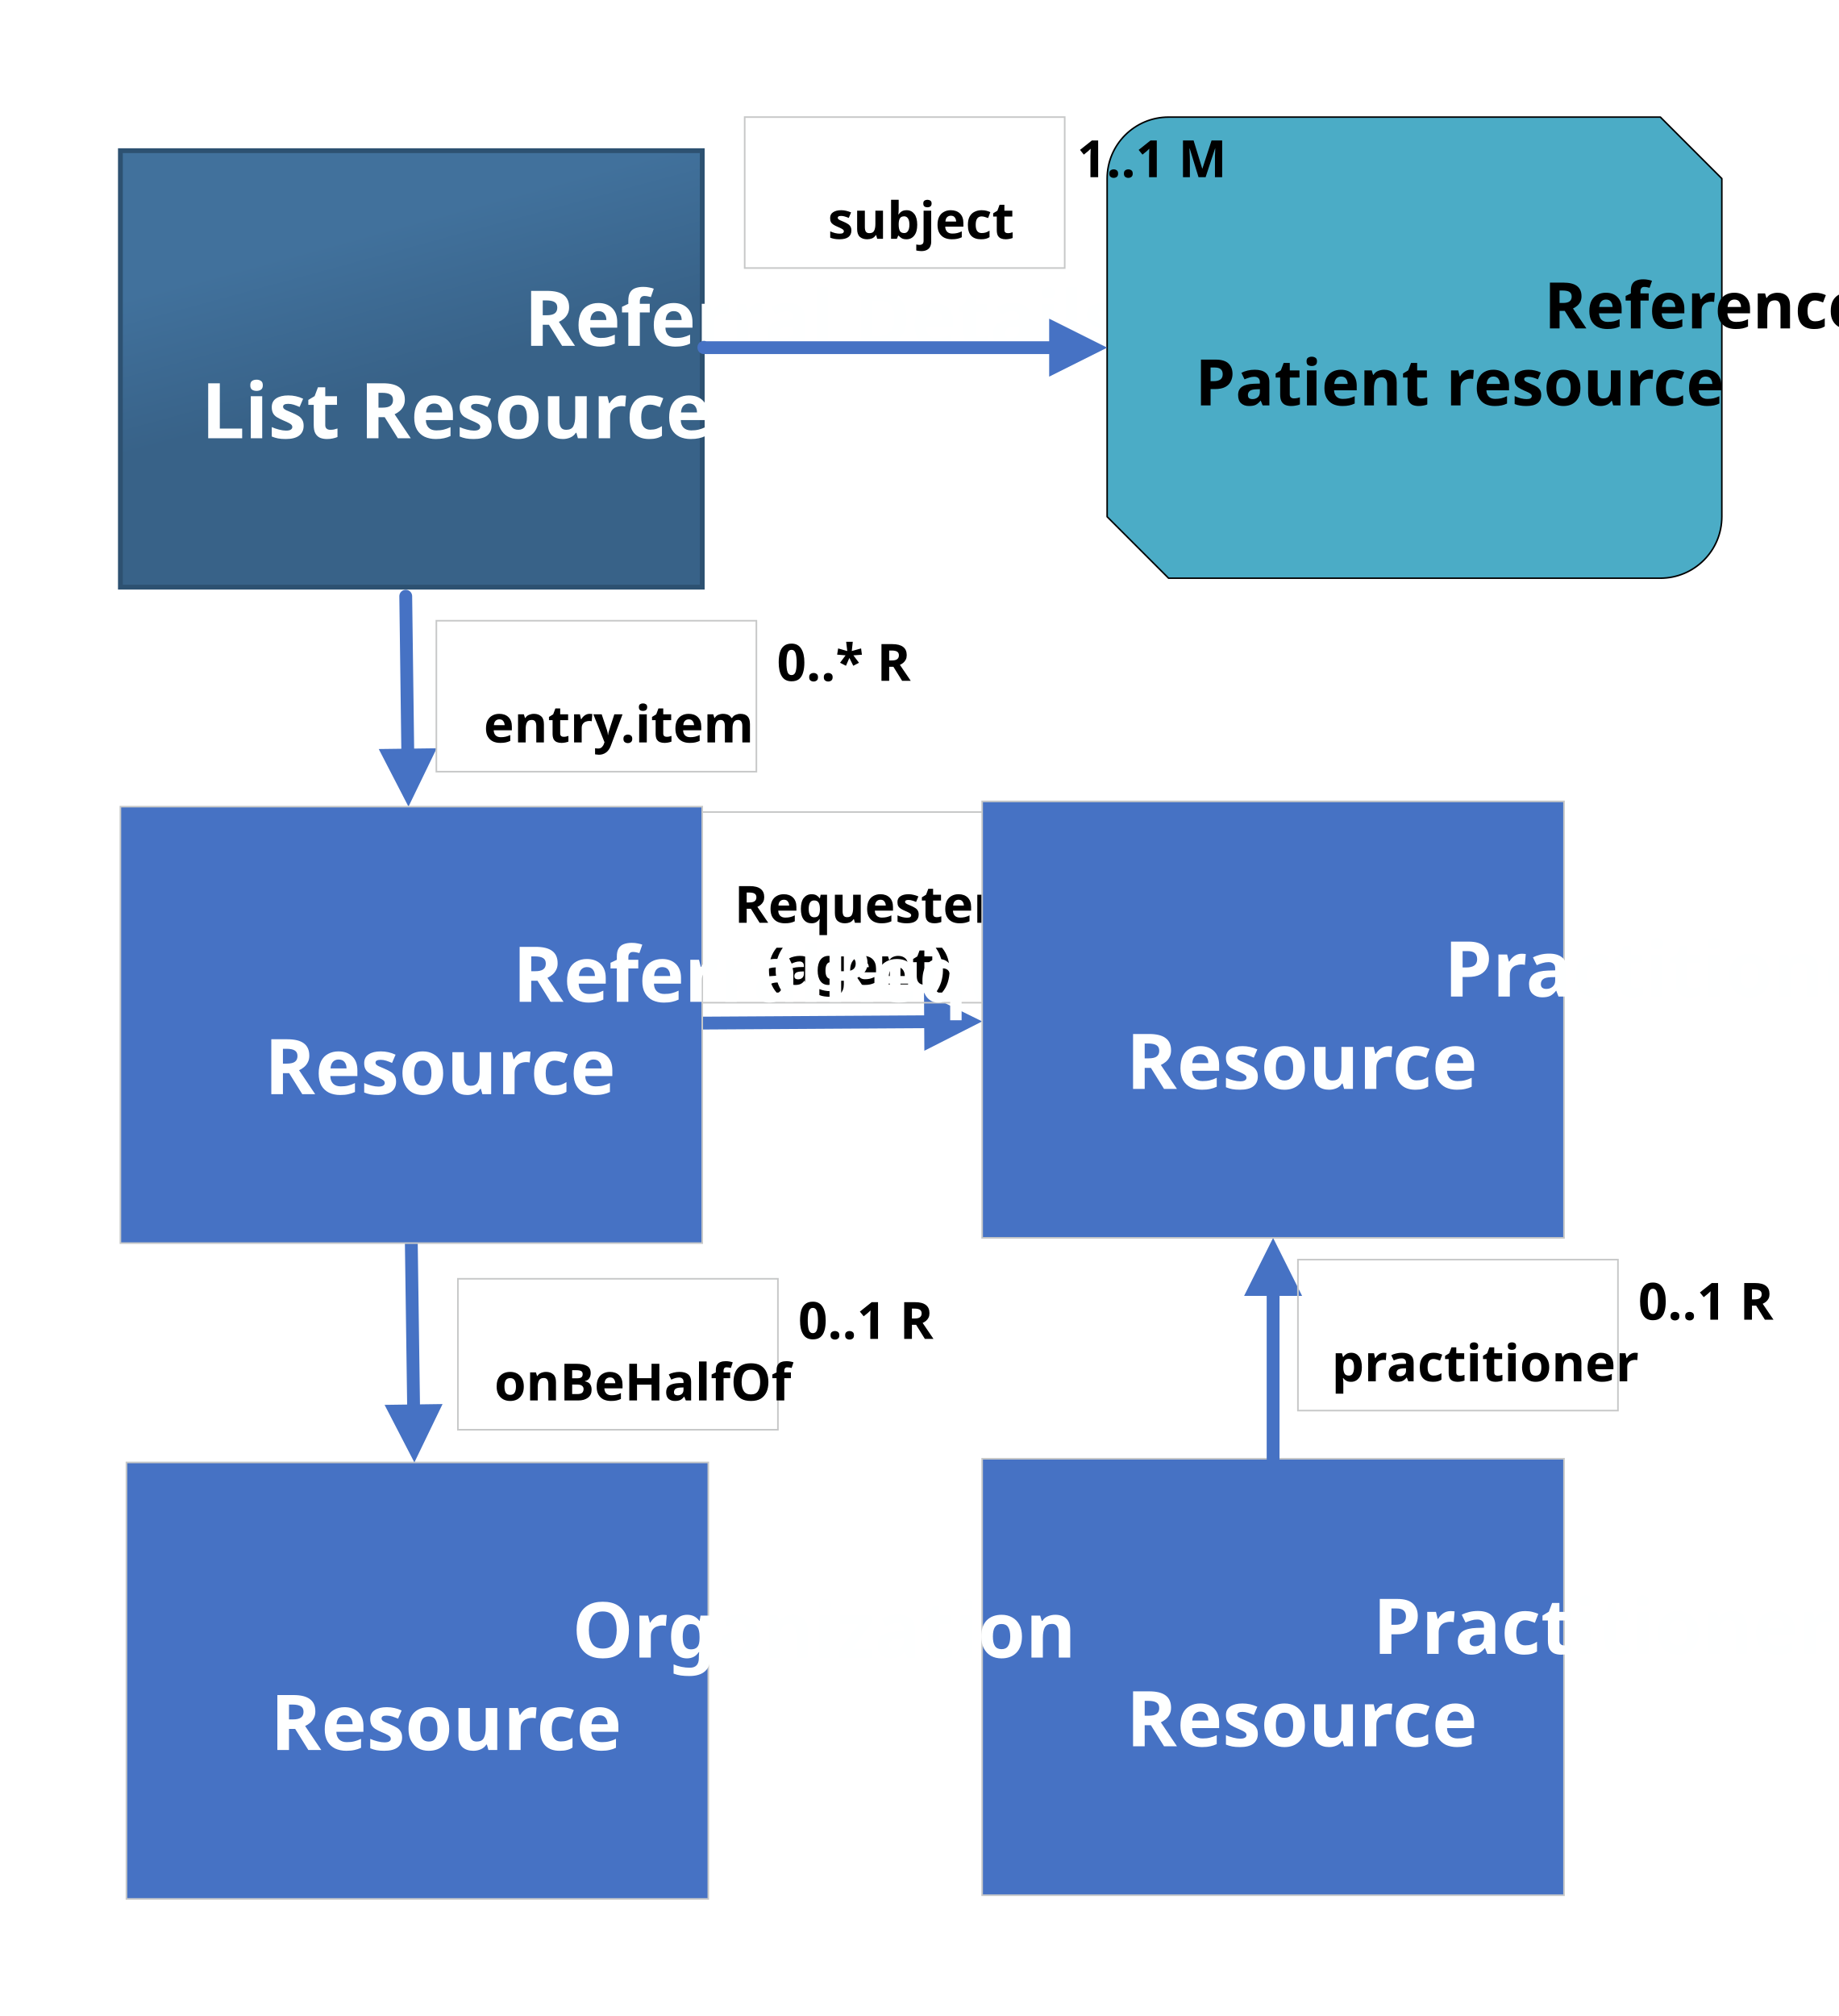
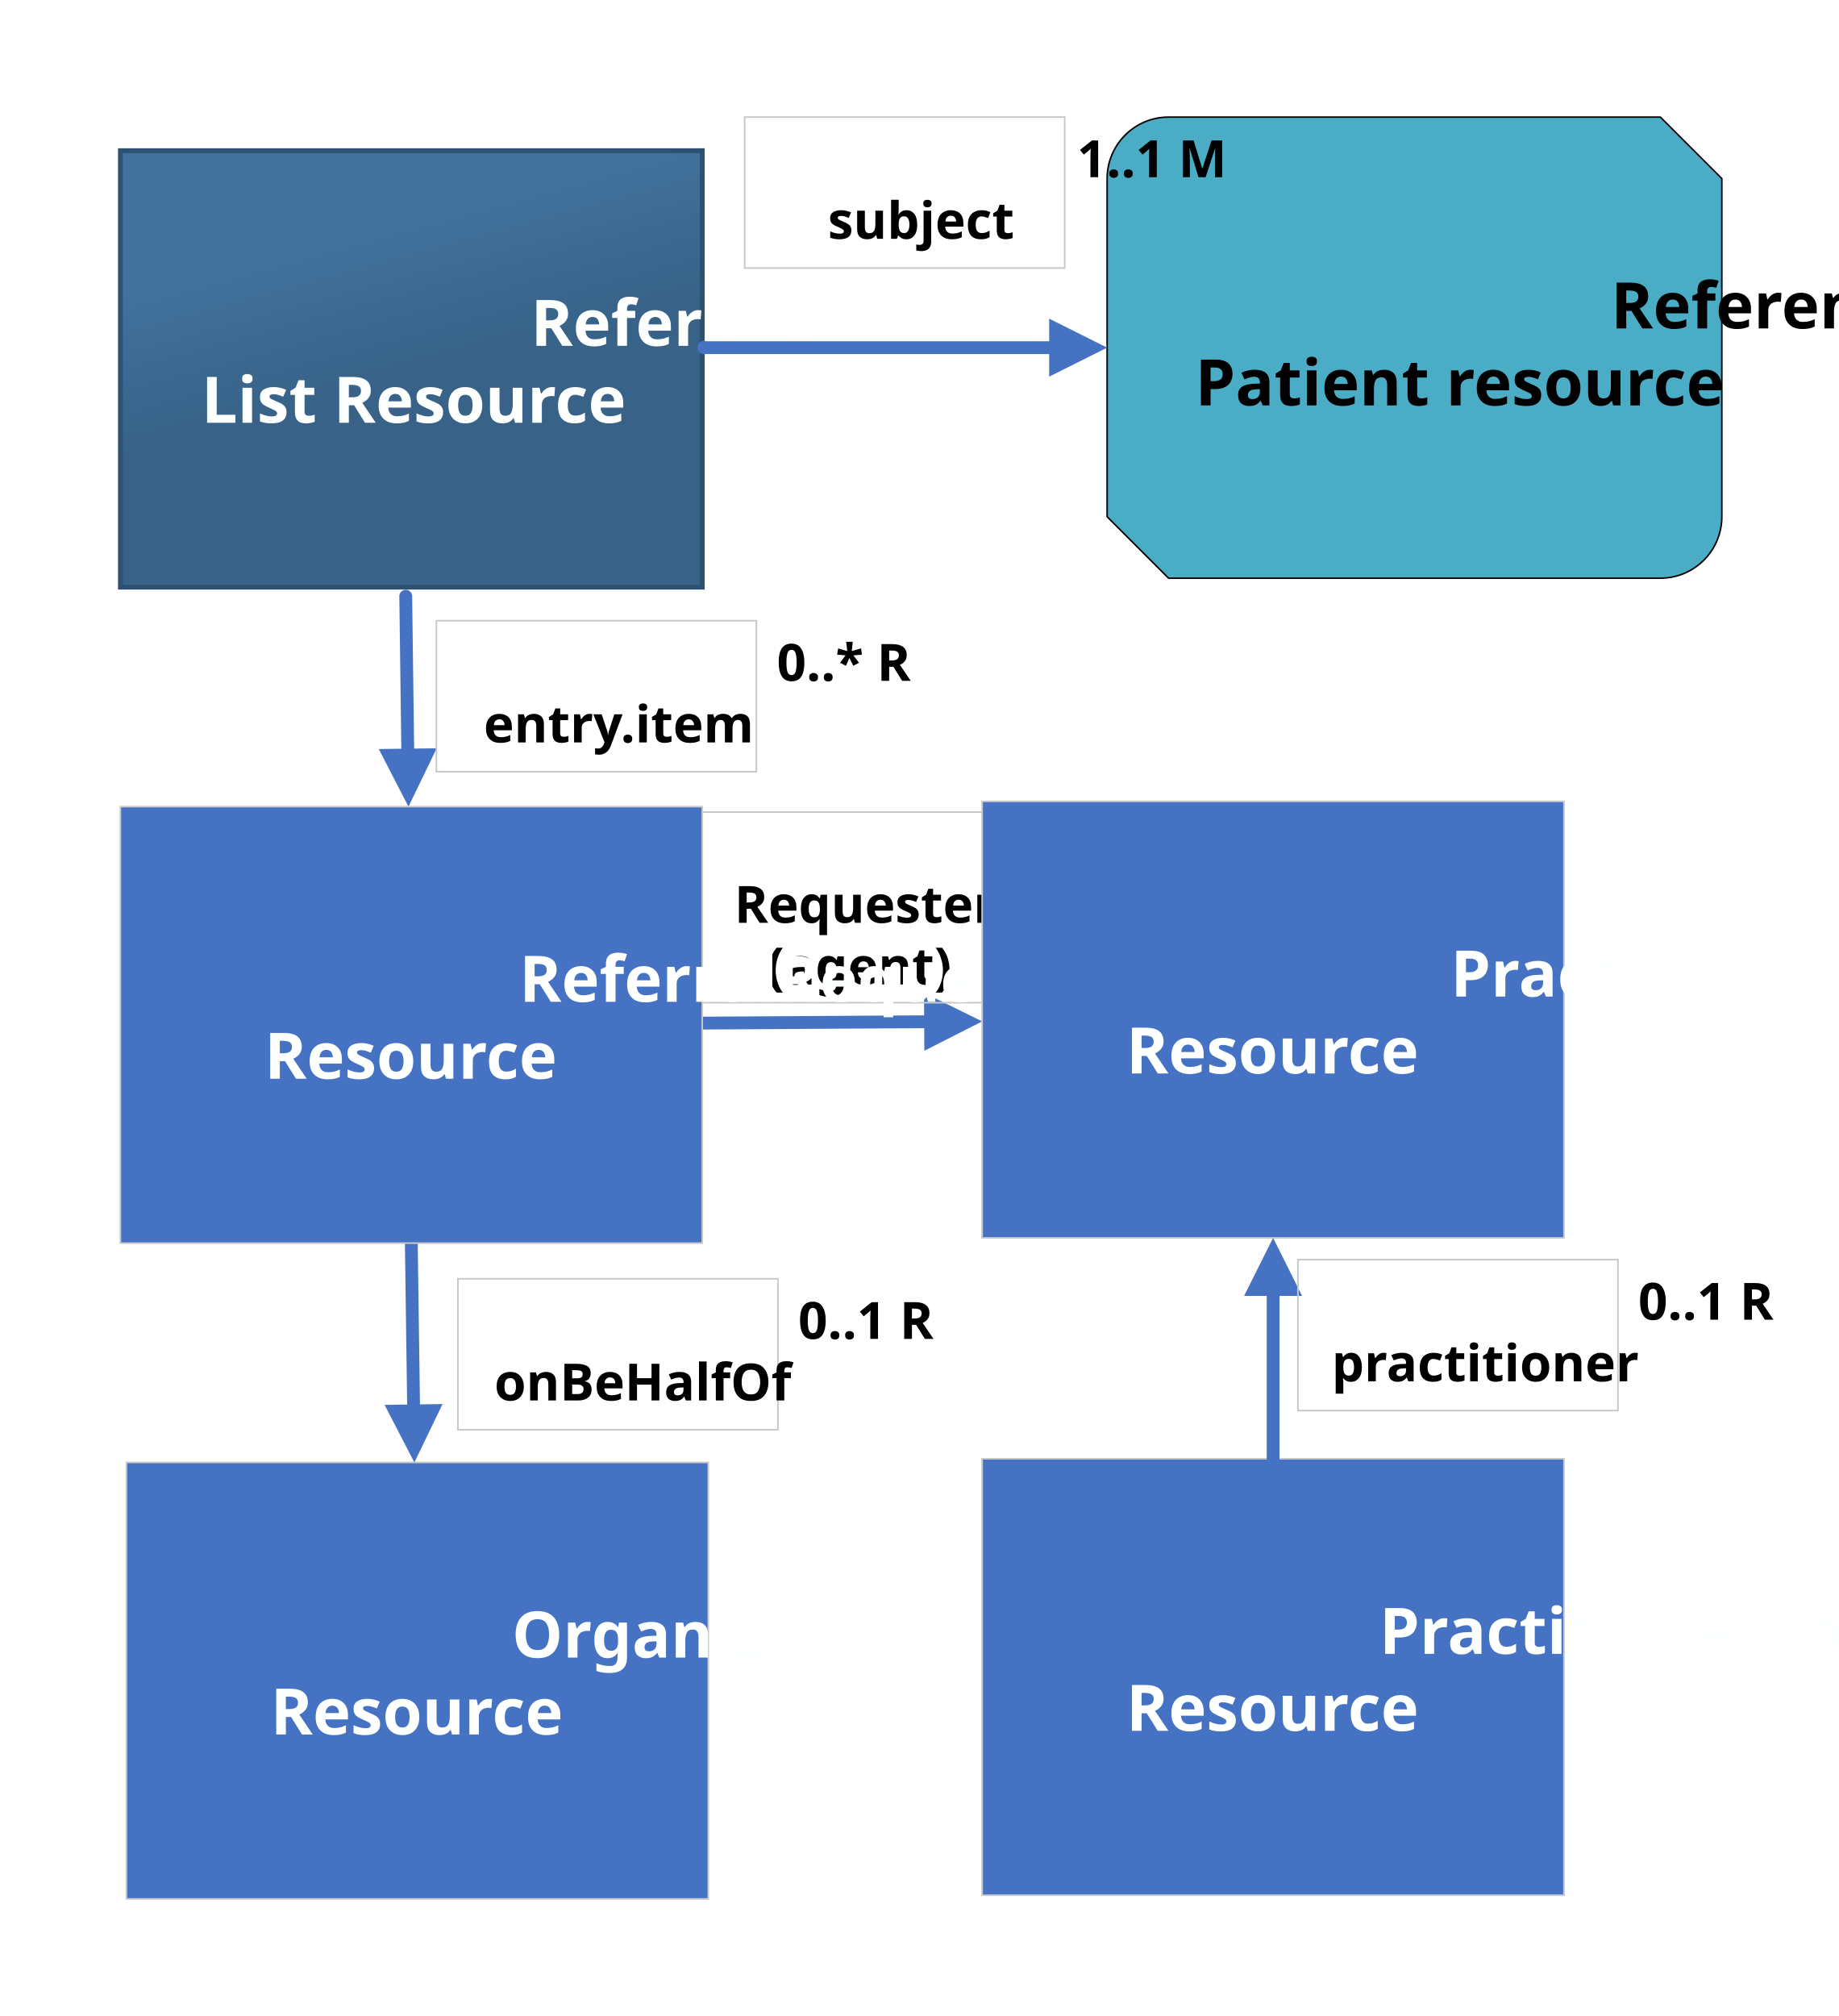
<svg xmlns="http://www.w3.org/2000/svg" xmlns:ns1="http://schemas.microsoft.com/visio/2003/SVGExtensions/" xmlns:xlink="http://www.w3.org/1999/xlink" width="3.98in" height="4.364in" viewBox="0 0 286.535 314.224" xml:space="preserve" color-interpolation-filters="sRGB" class="st12">
  <ns1:documentProperties ns1:langID="2057" ns1:metric="true" ns1:viewMarkup="false">
    <ns1:userDefs>
      <ns1:ud ns1:nameU="msvNoAutoConnect" ns1:val="VT0(1):26" />
    </ns1:userDefs>
  </ns1:documentProperties>
  <style type="text/css">
	
		.st1 {fill:#4672c4;stroke:#c7c8c8;stroke-width:0.25}
- 		.st2 {fill:#feffff;font-family:Calibri;font-size:1em;font-weight:bold}
+ 		.st2 {fill:#feffff;font-family:Calibri;font-size:0.833em;font-weight:bold}
		.st3 {font-size:1em}
		.st4 {marker-end:url(#mrkr4-10);stroke:#4672c4;stroke-linecap:round;stroke-linejoin:round;stroke-width:2}
		.st5 {fill:#4672c4;fill-opacity:1;stroke:#4672c4;stroke-opacity:1;stroke-width:0.442}
		.st6 {fill:none;stroke:#c7c8c8;stroke-width:0.25}
		.st7 {fill:#000000;font-family:Calibri;font-size:0.667em;font-weight:bold}
		.st8 {fill:#4672c4;fill-opacity:0;stroke:#c7c8c8;stroke-width:0.25}
		.st9 {fill:url(#grad0-50);stroke:#2d5171;stroke-width:0.75}
		.st10 {fill:#4bacc6;stroke:#000000;stroke-linecap:round;stroke-linejoin:round;stroke-width:0.24}
		.st11 {fill:#000000;font-family:Calibri;font-size:0.833em;font-weight:bold}
		.st12 {fill:none;fill-rule:evenodd;font-size:12px;overflow:visible;stroke-linecap:square;stroke-miterlimit:3}
	
	</style>
  <defs id="Patterns_And_Gradients">
    <linearGradient id="grad0-50" x1="0" y1="0" x2="1" y2="0" gradientTransform="rotate(250 0.5 0.5)">
      <stop offset="0" stop-color="#386288" stop-opacity="1" />
      <stop offset="0.48" stop-color="#386288" stop-opacity="1" />
      <stop offset="0.82" stop-color="#41719c" stop-opacity="1" />
    </linearGradient>
  </defs>
  <defs id="Markers">
    <g id="lend4">
      <path d="M 2 1 L 0 0 L 2 -1 L 2 1 " style="stroke:none" />
    </g>
    <marker id="mrkr4-10" class="st5" ns1:arrowType="4" ns1:arrowSize="2" ns1:setback="4.52" refX="-4.52" orient="auto" markerUnits="strokeWidth" overflow="visible">
      <use xlink:href="#lend4" transform="scale(-2.26,-2.26) " />
    </marker>
  </defs>
  <g ns1:mID="0" ns1:index="1" ns1:groupContext="foregroundPage">
    <ns1:pageProperties ns1:drawingScale="0.0393701" ns1:pageScale="0.0393701" ns1:drawingUnits="24" ns1:shadowOffsetX="8.50394" ns1:shadowOffsetY="-8.50394" />
    <ns1:layer ns1:name="Connector" ns1:index="0" />
-     <g id="shape1-1" ns1:mID="1" ns1:groupContext="shape" transform="translate(153.097,-18.8275)">
-       <ns1:custProps>
-         <ns1:cp ns1:nameU="Row_1" ns1:lbl="title" ns1:type="0" ns1:langID="2057" ns1:val="VT4(Bundle)" />
-       </ns1:custProps>
-       <ns1:userDefs>
-         <ns1:ud ns1:nameU="visVersion" ns1:val="VT0(15):26" />
-         <ns1:ud ns1:nameU="visAltText" ns1:val="VT4(Bundle)" />
-       </ns1:userDefs>
-       <ns1:textBlock ns1:margins="rect(4,4,4,4)" ns1:tabSpace="42.5197" />
-       <ns1:textRect cx="45.354" cy="280.208" width="90.71" height="68.031" />
-       <rect x="0" y="246.193" width="90.709" height="68.031" class="st1" />
-       <text x="4.75" y="276.61" class="st2" ns1:langID="2057">
-         <ns1:paragraph ns1:horizAlign="1" />
-         <ns1:tabList />PractitionerRole<ns1:newlineChar />
-         <tspan x="22.45" dy="1.2em" class="st3">Resource</tspan>
-       </text>
-     </g>
+     <a href="explore_referral_details.html#mapping-for-plan-and-requested-actions-practitionerrole">
+       <g id="shape1-1" ns1:mID="1" ns1:groupContext="shape" transform="translate(153.097,-18.8275)">
+         <ns1:custProps>
+           <ns1:cp ns1:nameU="Row_1" ns1:lbl="title" ns1:type="0" ns1:langID="2057" ns1:val="VT4(Bundle)" />
+         </ns1:custProps>
+         <ns1:userDefs>
+           <ns1:ud ns1:nameU="visVersion" ns1:val="VT0(15):26" />
+           <ns1:ud ns1:nameU="visAltText" ns1:val="VT4(Bundle)" />
+         </ns1:userDefs>
+         <ns1:textBlock ns1:margins="rect(4,4,4,4)" ns1:tabSpace="42.5197" />
+         <ns1:textRect cx="45.354" cy="280.208" width="90.71" height="68.031" />
+         <rect x="0" y="246.193" width="90.709" height="68.031" class="st1" />
+         <text x="4.75" y="276.61" class="st2" ns1:langID="2057">
+           <ns1:paragraph ns1:horizAlign="1" />
+           <ns1:tabList />PractitionerRole<ns1:newlineChar />
+           <tspan x="22.45" dy="1.2em" class="st3">Resource</tspan>
+         </text>
+       </g>
+     </a>
    <g id="shape2-5" ns1:mID="2" ns1:groupContext="shape" ns1:layerMember="0" transform="translate(109.459,-147.804)">
      <ns1:userDefs>
        <ns1:ud ns1:nameU="visVersion" ns1:val="VT0(15):26" />
      </ns1:userDefs>
      <path d="M0 307.27 L34.6 307.06" class="st4" />
    </g>
    <g id="shape3-11" ns1:mID="3" ns1:groupContext="shape" ns1:layerMember="0" transform="translate(56.3648,-221.291)">
      <ns1:userDefs>
        <ns1:ud ns1:nameU="visVersion" ns1:val="VT0(15):26" />
      </ns1:userDefs>
      <path d="M6.87 314.22 L7.18 337.98" class="st4" />
    </g>
    <g id="shape4-16" ns1:mID="4" ns1:groupContext="shape" ns1:layerMember="0" transform="translate(191.365,-86.859)">
      <ns1:userDefs>
        <ns1:ud ns1:nameU="visVersion" ns1:val="VT0(15):26" />
      </ns1:userDefs>
      <path d="M7.09 314.22 L7.09 288.84" class="st4" />
    </g>
    <g id="shape5-21" ns1:mID="5" ns1:groupContext="shape" transform="translate(19.6935,-18.25)">
      <ns1:custProps>
        <ns1:cp ns1:nameU="Row_1" ns1:lbl="title" ns1:type="0" ns1:langID="2057" ns1:val="VT4(Bundle)" />
      </ns1:custProps>
      <ns1:userDefs>
        <ns1:ud ns1:nameU="visVersion" ns1:val="VT0(15):26" />
        <ns1:ud ns1:nameU="visAltText" ns1:val="VT4(Bundle)" />
      </ns1:userDefs>
      <ns1:textBlock ns1:margins="rect(4,4,4,4)" ns1:tabSpace="42.5197" />
      <ns1:textRect cx="45.354" cy="280.208" width="90.71" height="68.031" />
      <rect x="0" y="246.193" width="90.709" height="68.031" class="st1" />
      <text x="13.32" y="276.61" class="st2" ns1:langID="2057">
        <ns1:paragraph ns1:horizAlign="1" />
        <ns1:tabList />Organization<ns1:newlineChar />
        <tspan x="22.45" dy="1.2em" class="st3">Resource</tspan>
      </text>
    </g>
    <g id="shape6-25" ns1:mID="6" ns1:groupContext="shape" ns1:layerMember="0" transform="translate(57.2542,-120.465)">
      <ns1:userDefs>
        <ns1:ud ns1:nameU="visVersion" ns1:val="VT0(15):26" />
      </ns1:userDefs>
      <path d="M6.85 314.22 L7.2 339.37" class="st4" />
    </g>
    <g id="shape7-30" ns1:mID="7" ns1:groupContext="shape" transform="translate(68.0093,-193.949)">
      <ns1:textBlock ns1:margins="rect(4,4,4,4)" ns1:tabSpace="42.5197" />
      <ns1:textRect cx="24.945" cy="302.46" width="49.89" height="23.528" />
      <rect x="0" y="290.697" width="49.89" height="23.528" class="st6" />
      <text x="15.63" y="300.06" class="st7" ns1:langID="2057">
        <ns1:paragraph ns1:horizAlign="1" />
        <ns1:tabList />0..* R<ns1:newlineChar />
        <tspan x="7.38" dy="1.2em" class="st3">entry.item </tspan>
      </text>
    </g>
    <g id="shape8-34" ns1:mID="8" ns1:groupContext="shape" transform="translate(202.327,-94.3639)">
      <ns1:textBlock ns1:margins="rect(4,4,4,4)" ns1:tabSpace="42.5197" />
      <ns1:textRect cx="24.945" cy="302.46" width="49.89" height="23.528" />
      <rect x="0" y="290.697" width="49.89" height="23.528" class="st8" />
      <text x="15.6" y="300.06" class="st7" ns1:langID="2057">
        <ns1:paragraph ns1:horizAlign="1" />
        <ns1:tabList />0..1 R<ns1:newlineChar />
        <tspan x="5.26" dy="1.2em" class="st3">practitioner</tspan>
      </text>
    </g>
    <g id="shape9-38" ns1:mID="9" ns1:groupContext="shape" transform="translate(106.516,-157.942)">
      <ns1:textBlock ns1:margins="rect(4,4,4,4)" ns1:tabSpace="42.5197" />
      <ns1:textRect cx="24.945" cy="299.368" width="49.89" height="29.712" />
      <rect x="0" y="284.513" width="49.89" height="29.712" class="st8" />
      <text x="15.6" y="292.17" class="st7" ns1:langID="2057">
        <ns1:paragraph ns1:horizAlign="1" />
        <ns1:tabList />0..1 R<ns1:newlineChar />
        <tspan x="7.95" dy="1.2em" class="st3">Requester<ns1:newlineChar />
        </tspan>
        <tspan x="13.03" dy="1.2em" class="st3">(agent)</tspan>
      </text>
    </g>
    <g id="shape10-43" ns1:mID="10" ns1:groupContext="shape" transform="translate(71.3661,-91.38)">
      <ns1:textBlock ns1:margins="rect(4,4,4,4)" ns1:tabSpace="42.5197" />
      <ns1:textRect cx="24.945" cy="302.46" width="49.89" height="23.528" />
      <rect x="0" y="290.697" width="49.89" height="23.528" class="st8" />
      <text x="15.6" y="300.06" class="st7" ns1:langID="2057">
        <ns1:paragraph ns1:horizAlign="1" />
        <ns1:tabList />0..1 R<ns1:newlineChar />
        <tspan x="5.68" dy="1.2em" class="st3">onBeHalfOf</tspan>
      </text>
    </g>
-     <g id="shape11-47" ns1:mID="11" ns1:groupContext="shape" transform="translate(18.75,-222.708)">
-       <ns1:custProps>
-         <ns1:cp ns1:nameU="Row_1" ns1:lbl="title" ns1:type="0" ns1:langID="2057" ns1:val="VT4(Bundle)" />
-       </ns1:custProps>
-       <ns1:userDefs>
-         <ns1:ud ns1:nameU="visVersion" ns1:val="VT0(15):26" />
-         <ns1:ud ns1:nameU="visAltText" ns1:val="VT4(Bundle)" />
-       </ns1:userDefs>
-       <ns1:textBlock ns1:margins="rect(4,4,4,4)" ns1:tabSpace="42.5197" />
-       <ns1:textRect cx="45.354" cy="280.208" width="90.71" height="68.031" />
-       <rect x="0" y="246.193" width="90.709" height="68.031" class="st9" />
-       <text x="6.79" y="276.61" class="st2" ns1:langID="2057">
-         <ns1:paragraph ns1:horizAlign="1" />
-         <ns1:tabList />Referral Details<ns1:newlineChar />
-         <tspan x="12.61" dy="1.2em" class="st3">List Resource</tspan>
-       </text>
-     </g>
-     <g id="shape12-53" ns1:mID="12" ns1:groupContext="shape" transform="translate(18.75,-120.465)">
-       <ns1:custProps>
-         <ns1:cp ns1:nameU="Row_1" ns1:lbl="title" ns1:type="0" ns1:langID="2057" ns1:val="VT4(Bundle)" />
-       </ns1:custProps>
-       <ns1:userDefs>
-         <ns1:ud ns1:nameU="visVersion" ns1:val="VT0(15):26" />
-         <ns1:ud ns1:nameU="visAltText" ns1:val="VT4(Bundle)" />
-       </ns1:userDefs>
-       <ns1:textBlock ns1:margins="rect(4,4,4,4)" ns1:tabSpace="42.5197" />
-       <ns1:textRect cx="45.354" cy="280.208" width="90.71" height="68.031" />
-       <rect x="0" y="246.193" width="90.709" height="68.031" class="st1" />
-       <text x="5" y="276.61" class="st2" ns1:langID="2057">
-         <ns1:paragraph ns1:horizAlign="1" />
-         <ns1:tabList />ReferralRequest<ns1:newlineChar />
-         <tspan x="22.45" dy="1.2em" class="st3">Resource</tspan>
-       </text>
-     </g>
-     <g id="shape13-57" ns1:mID="13" ns1:groupContext="shape" transform="translate(153.097,-121.285)">
-       <ns1:custProps>
-         <ns1:cp ns1:nameU="Row_1" ns1:lbl="title" ns1:type="0" ns1:langID="2057" ns1:val="VT4(Bundle)" />
-       </ns1:custProps>
-       <ns1:userDefs>
-         <ns1:ud ns1:nameU="visVersion" ns1:val="VT0(15):26" />
-         <ns1:ud ns1:nameU="visAltText" ns1:val="VT4(Bundle)" />
-       </ns1:userDefs>
-       <ns1:textBlock ns1:margins="rect(4,4,4,4)" ns1:tabSpace="42.5197" />
-       <ns1:textRect cx="45.354" cy="280.208" width="90.71" height="68.031" />
-       <rect x="0" y="246.193" width="90.709" height="68.031" class="st1" />
-       <text x="15.85" y="276.61" class="st2" ns1:langID="2057">
-         <ns1:paragraph ns1:horizAlign="1" />
-         <ns1:tabList />Practitioner<ns1:newlineChar />
-         <tspan x="22.45" dy="1.2em" class="st3">Resource</tspan>
-       </text>
-     </g>
-     <g id="shape14-61" ns1:mID="14" ns1:groupContext="shape" transform="translate(172.582,-224.099)">
-       <ns1:userDefs>
-         <ns1:ud ns1:nameU="CTypeTopLeftSnip" ns1:prompt="" ns1:val="VT0(0):5" />
-         <ns1:ud ns1:nameU="CTypeTopRightSnip" ns1:prompt="" ns1:val="VT0(1):5" />
-         <ns1:ud ns1:nameU="CTypeBotLeftSnip" ns1:prompt="" ns1:val="VT0(1):5" />
-         <ns1:ud ns1:nameU="CTypeBotRightSnip" ns1:prompt="" ns1:val="VT0(0):5" />
-         <ns1:ud ns1:nameU="CornerLockHoriz" ns1:prompt="" ns1:val="VT0(0):5" />
-         <ns1:ud ns1:nameU="CornerLockVert" ns1:prompt="" ns1:val="VT0(0):5" />
-         <ns1:ud ns1:nameU="CornerLockDiag" ns1:prompt="" ns1:val="VT0(0):5" />
-         <ns1:ud ns1:nameU="TopLeftOffset" ns1:prompt="" ns1:val="VT0(0.15748031496063):24" />
-         <ns1:ud ns1:nameU="TopRightOffset" ns1:prompt="" ns1:val="VT0(0.15748031496063):24" />
-         <ns1:ud ns1:nameU="BotLeftOffset" ns1:prompt="" ns1:val="VT0(0.15748031496063):24" />
-         <ns1:ud ns1:nameU="BotRightOffset" ns1:prompt="" ns1:val="VT0(0.15748031496063):24" />
-         <ns1:ud ns1:nameU="visVersion" ns1:prompt="" ns1:val="VT0(15):26" />
-         <ns1:ud ns1:nameU="TopLeftOffset" ns1:prompt="" ns1:val="VT0(0.13310171124648):1" />
-         <ns1:ud ns1:nameU="TopRightOffset" ns1:prompt="" ns1:val="VT0(0.13310171124649):1" />
-         <ns1:ud ns1:nameU="BotLeftOffset" ns1:prompt="" ns1:val="VT0(0.13310171124648):1" />
-         <ns1:ud ns1:nameU="BotRightOffset" ns1:prompt="" ns1:val="VT0(0.13310171124649):1" />
-       </ns1:userDefs>
-       <ns1:textBlock ns1:margins="rect(4,4,4,4)" ns1:tabSpace="42.5197" />
-       <ns1:textRect cx="47.917" cy="278.287" width="95.84" height="71.875" />
-       <path d="M9.58 314.22 L86.25 314.22 A9.583 9.583 -180 0 0 95.83 304.64 L95.83 251.93 L86.25 242.35 L9.58 242.35 A9.583        9.583 -180 0 0 0 251.93 L0 304.64 L9.58 314.22 Z" class="st10" />
-       <text x="21.35" y="275.29" class="st11" ns1:langID="2057">
-         <ns1:paragraph ns1:horizAlign="1" />
-         <ns1:tabList />Reference to <ns1:newlineChar />
-         <tspan x="13.72" dy="1.2em" class="st3">Patient resource </tspan>
-       </text>
-     </g>
+     <a xlink:href="explore_referral_details.html#mapping-for-referral-list">
+       <g id="shape11-47" ns1:mID="11" ns1:groupContext="shape" transform="translate(18.75,-222.708)">
+         <ns1:custProps>
+           <ns1:cp ns1:nameU="Row_1" ns1:lbl="title" ns1:type="0" ns1:langID="2057" ns1:val="VT4(Bundle)" />
+         </ns1:custProps>
+         <ns1:userDefs>
+           <ns1:ud ns1:nameU="visVersion" ns1:val="VT0(15):26" />
+           <ns1:ud ns1:nameU="visAltText" ns1:val="VT4(Bundle)" />
+         </ns1:userDefs>
+         <ns1:textBlock ns1:margins="rect(4,4,4,4)" ns1:tabSpace="42.5197" />
+         <ns1:textRect cx="45.354" cy="280.208" width="90.71" height="68.031" />
+         <rect x="0" y="246.193" width="90.709" height="68.031" class="st9" />
+         <text x="6.79" y="276.61" class="st2" ns1:langID="2057">
+           <ns1:paragraph ns1:horizAlign="1" />
+           <ns1:tabList />Referral Details<ns1:newlineChar />
+           <tspan x="12.61" dy="1.2em" class="st3">List Resource</tspan>
+         </text>
+       </g>
+     </a>
+     <a xlink:href="explore_referral_details.html#mapping-for-referral">
+       <g id="shape12-53" ns1:mID="12" ns1:groupContext="shape" transform="translate(18.75,-120.465)">
+         <ns1:custProps>
+           <ns1:cp ns1:nameU="Row_1" ns1:lbl="title" ns1:type="0" ns1:langID="2057" ns1:val="VT4(Bundle)" />
+         </ns1:custProps>
+         <ns1:userDefs>
+           <ns1:ud ns1:nameU="visVersion" ns1:val="VT0(15):26" />
+           <ns1:ud ns1:nameU="visAltText" ns1:val="VT4(Bundle)" />
+         </ns1:userDefs>
+         <ns1:textBlock ns1:margins="rect(4,4,4,4)" ns1:tabSpace="42.5197" />
+         <ns1:textRect cx="45.354" cy="280.208" width="90.71" height="68.031" />
+         <rect x="0" y="246.193" width="90.709" height="68.031" class="st1" />
+         <text x="5" y="276.61" class="st2" ns1:langID="2057">
+           <ns1:paragraph ns1:horizAlign="1" />
+           <ns1:tabList />ReferralRequest<ns1:newlineChar />
+           <tspan x="22.45" dy="1.2em" class="st3">Resource</tspan>
+         </text>
+       </g>
+     </a>
+     <a xlink:href="explore_referral_details.html#mapping-for-plan-and-requested-actions-practitioner">
+       <g id="shape13-57" ns1:mID="13" ns1:groupContext="shape" transform="translate(153.097,-121.285)">
+         <ns1:custProps>
+           <ns1:cp ns1:nameU="Row_1" ns1:lbl="title" ns1:type="0" ns1:langID="2057" ns1:val="VT4(Bundle)" />
+         </ns1:custProps>
+         <ns1:userDefs>
+           <ns1:ud ns1:nameU="visVersion" ns1:val="VT0(15):26" />
+           <ns1:ud ns1:nameU="visAltText" ns1:val="VT4(Bundle)" />
+         </ns1:userDefs>
+         <ns1:textBlock ns1:margins="rect(4,4,4,4)" ns1:tabSpace="42.5197" />
+         <ns1:textRect cx="45.354" cy="280.208" width="90.71" height="68.031" />
+         <rect x="0" y="246.193" width="90.709" height="68.031" class="st1" />
+         <text x="15.85" y="276.61" class="st2" ns1:langID="2057">
+           <ns1:paragraph ns1:horizAlign="1" />
+           <ns1:tabList />Practitioner<ns1:newlineChar />
+           <tspan x="22.45" dy="1.2em" class="st3">Resource</tspan>
+         </text>
+       </g>
+     </a>
+     <a href="explore_referral_details.html#patient-reference">
+       <g id="shape14-61" ns1:mID="14" ns1:groupContext="shape" transform="translate(172.582,-224.099)">
+         <ns1:userDefs>
+           <ns1:ud ns1:nameU="CTypeTopLeftSnip" ns1:prompt="" ns1:val="VT0(0):5" />
+           <ns1:ud ns1:nameU="CTypeTopRightSnip" ns1:prompt="" ns1:val="VT0(1):5" />
+           <ns1:ud ns1:nameU="CTypeBotLeftSnip" ns1:prompt="" ns1:val="VT0(1):5" />
+           <ns1:ud ns1:nameU="CTypeBotRightSnip" ns1:prompt="" ns1:val="VT0(0):5" />
+           <ns1:ud ns1:nameU="CornerLockHoriz" ns1:prompt="" ns1:val="VT0(0):5" />
+           <ns1:ud ns1:nameU="CornerLockVert" ns1:prompt="" ns1:val="VT0(0):5" />
+           <ns1:ud ns1:nameU="CornerLockDiag" ns1:prompt="" ns1:val="VT0(0):5" />
+           <ns1:ud ns1:nameU="TopLeftOffset" ns1:prompt="" ns1:val="VT0(0.15748031496063):24" />
+           <ns1:ud ns1:nameU="TopRightOffset" ns1:prompt="" ns1:val="VT0(0.15748031496063):24" />
+           <ns1:ud ns1:nameU="BotLeftOffset" ns1:prompt="" ns1:val="VT0(0.15748031496063):24" />
+           <ns1:ud ns1:nameU="BotRightOffset" ns1:prompt="" ns1:val="VT0(0.15748031496063):24" />
+           <ns1:ud ns1:nameU="visVersion" ns1:prompt="" ns1:val="VT0(15):26" />
+           <ns1:ud ns1:nameU="TopLeftOffset" ns1:prompt="" ns1:val="VT0(0.13310171124648):1" />
+           <ns1:ud ns1:nameU="TopRightOffset" ns1:prompt="" ns1:val="VT0(0.13310171124649):1" />
+           <ns1:ud ns1:nameU="BotLeftOffset" ns1:prompt="" ns1:val="VT0(0.13310171124648):1" />
+           <ns1:ud ns1:nameU="BotRightOffset" ns1:prompt="" ns1:val="VT0(0.13310171124649):1" />
+         </ns1:userDefs>
+         <ns1:textBlock ns1:margins="rect(4,4,4,4)" ns1:tabSpace="42.5197" />
+         <ns1:textRect cx="47.917" cy="278.287" width="95.84" height="71.875" />
+         <path d="M9.58 314.22 L86.25 314.22 A9.583 9.583 -180 0 0 95.83 304.64 L95.83 251.93 L86.25 242.35 L9.58 242.35 A9.583        9.583 -180 0 0 0 251.93 L0 304.64 L9.58 314.22 Z" class="st10" />
+         <text x="21.35" y="275.29" class="st11" ns1:langID="2057">
+           <ns1:paragraph ns1:horizAlign="1" />
+           <ns1:tabList />Reference to <ns1:newlineChar />
+           <tspan x="13.72" dy="1.2em" class="st3">Patient resource </tspan>
+         </text>
+       </g>
+     </a>
    <g id="shape15-65" ns1:mID="15" ns1:groupContext="shape" ns1:layerMember="0" transform="translate(109.714,-267.152)">
      <ns1:userDefs>
        <ns1:ud ns1:nameU="visVersion" ns1:val="VT0(15):26" />
      </ns1:userDefs>
      <path d="M0 321.28 L0 321.34 L53.83 321.34" class="st4" />
    </g>
    <g id="shape16-70" ns1:mID="16" ns1:groupContext="shape" transform="translate(116.076,-272.447)">
      <ns1:textBlock ns1:margins="rect(4,4,4,4)" ns1:tabSpace="42.5197" />
      <ns1:textRect cx="24.945" cy="302.46" width="49.89" height="23.528" />
      <rect x="0" y="290.697" width="49.89" height="23.528" class="st8" />
      <text x="14.35" y="300.06" class="st7" ns1:langID="2057">
        <ns1:paragraph ns1:horizAlign="1" />
        <ns1:tabList />1..1 M<ns1:newlineChar />
        <tspan x="12.96" dy="1.2em" class="st3">subject</tspan>
      </text>
    </g>
  </g>
</svg>
